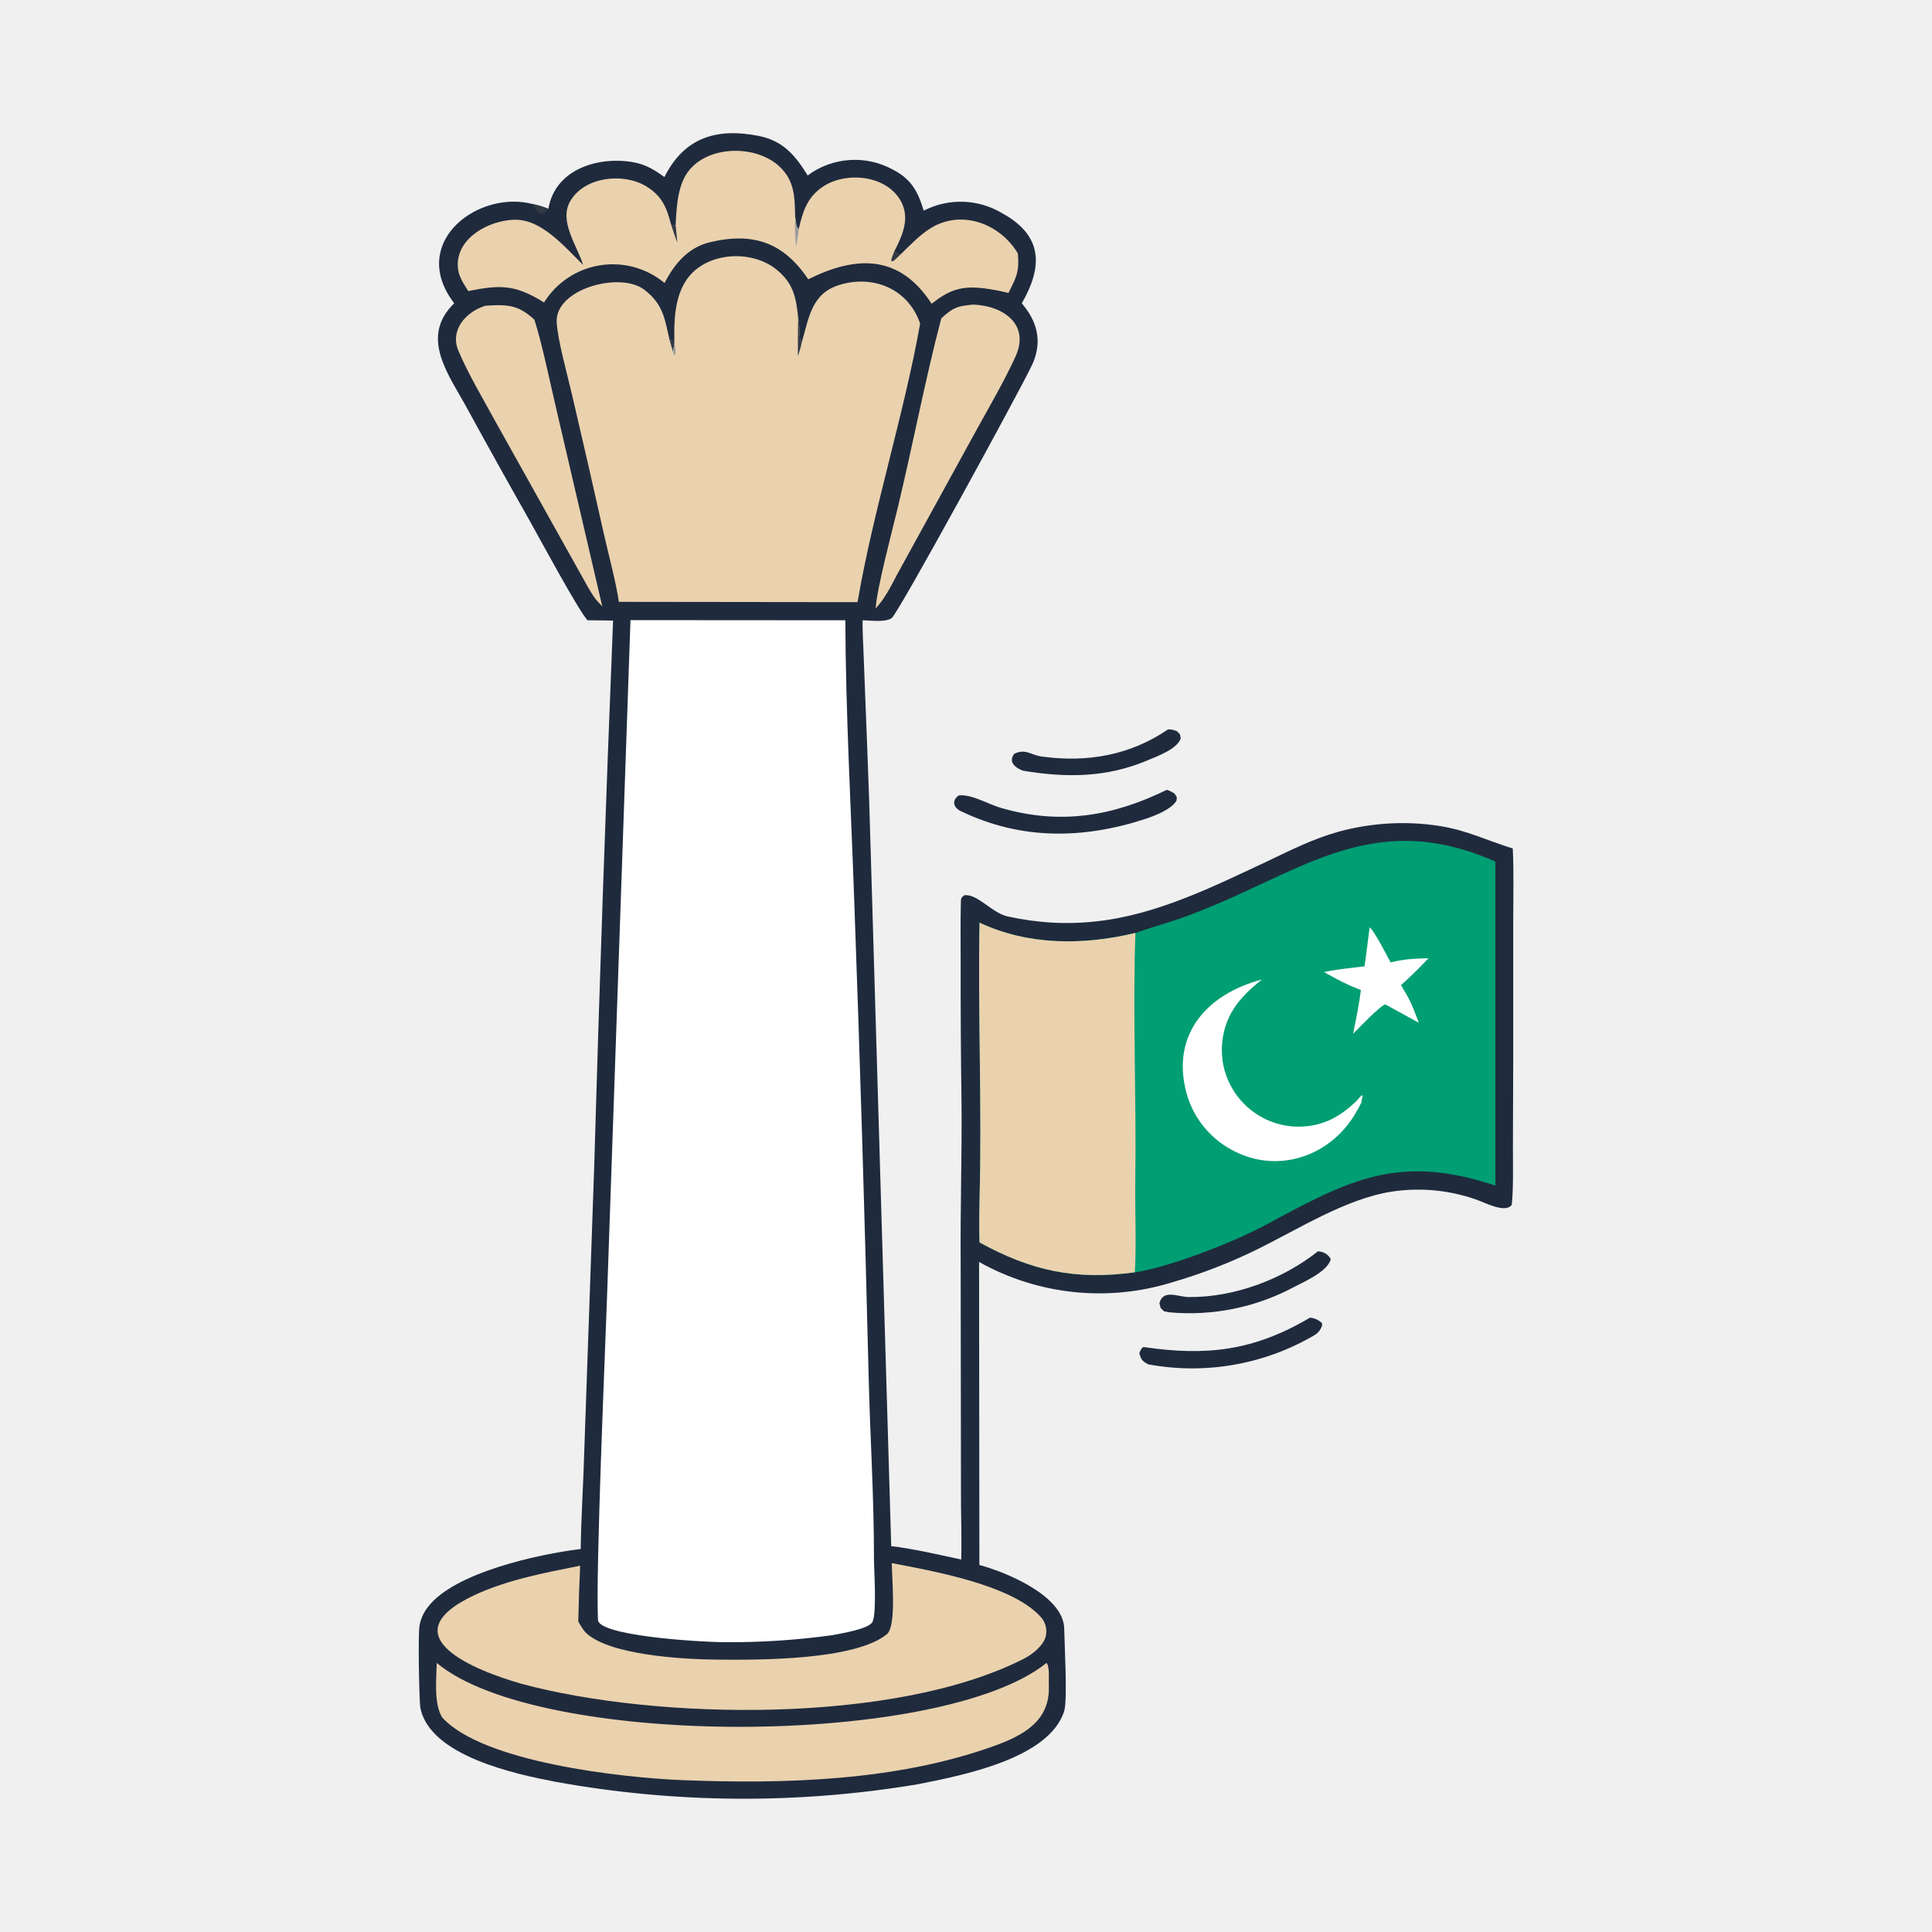
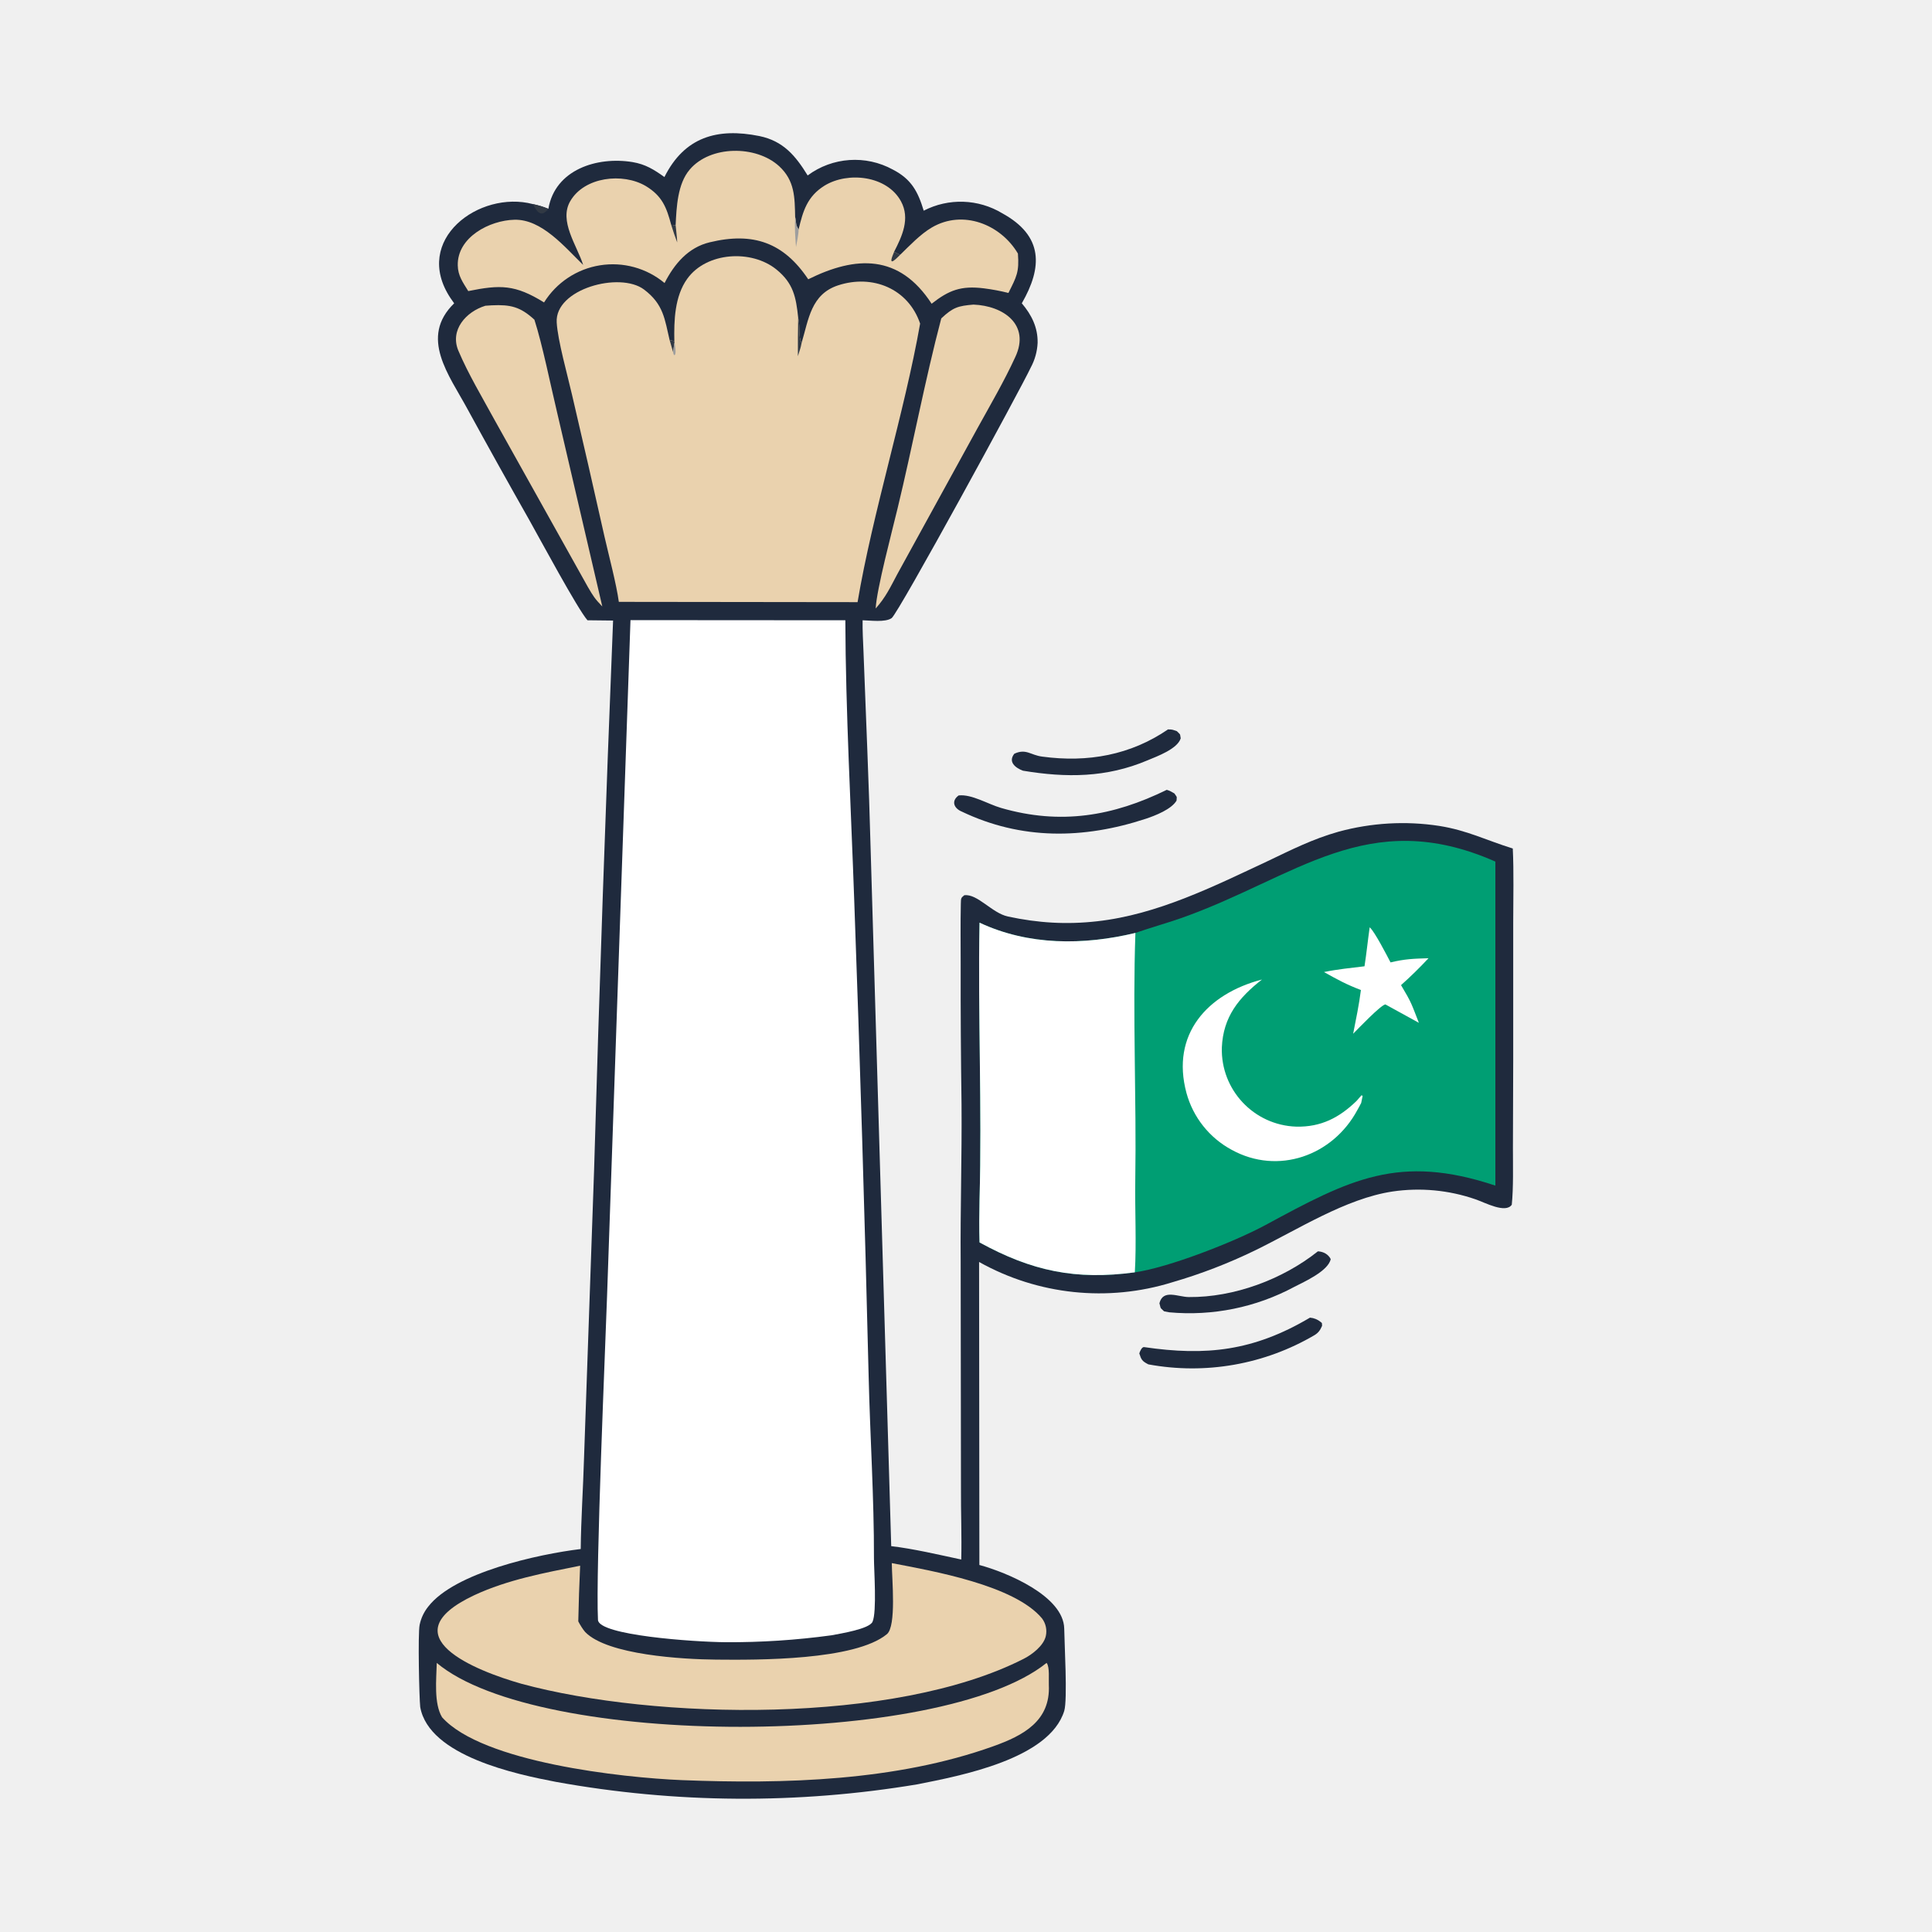
<svg xmlns="http://www.w3.org/2000/svg" width="512" height="512" viewBox="427.2 424.6 1343.4 1343.4">
  <path fill="#1F2A3D" d="M889.2 547.7c13.9-27.8 36.7-34.4 66-28.5 16.6 3.4 25.2 13.7 33.6 27.4a55 55 0 0 1 59.2-4.1c13 6.7 17.5 15.4 21.5 28.6a56 56 0 0 1 54.6 1.8c28.8 15.8 28 37.6 13.6 62.6 6.8 8 11.2 16.8 11 27.5a40 40 0 0 1-4.8 17.2c-6.7 14.4-92 170.9-96.7 174.2-4.4 3.1-15 1.6-20.2 1.5-.1 7.2.3 14 .6 21.2 1.7 46 3.8 92.2 5 138.3l14.3 484.3c15.5 1.8 33.2 6 48.7 9.3.4-16-.3-33.5-.2-49.7l-.2-157.3c-.3-36.5.9-73.1.6-109.5q-.7-48.8-.6-97.4c0-13.8-.2-28.1.1-41.9.1-4.3.1-4.2 2.4-6.1 9.2-1.2 19.2 12.4 30.4 14.8 21 4.5 40.7 5.7 62 3.3 41.9-4.7 80.5-24 118.3-41.7 16.8-8 31.5-15.5 49.6-20.6 22.8-6.2 46.7-7.6 70-4 19.5 3.1 32.7 10 51.1 15.7.8 16.3.3 35 .3 51.5v95.6l-.2 61.3c0 12 .4 27.6-.8 39.3-4.3 6.3-18.6-1.5-25.3-3.8a122 122 0 0 0-57.6-5.4c-32.6 4.9-65.7 26.4-95.7 41q-27.8 13.5-57.4 22.1a171 171 0 0 1-134.4-14.1l.2 210.7c19 5.1 58.5 21.5 59 44.2.1 9.8 2.4 49.5 0 57.3-10.4 33.4-71.9 45-102 51a733 733 0 0 1-251.5-1.7c-27.2-5.2-88.2-17.9-94.3-52-.7-6.1-1.7-51.2-.4-57.2q1.5-7.1 6-12.7c18.4-23.7 76.4-36.4 106-40 .2-20.4 1.7-42.6 2.3-63.2l7-200.5q5.5-191 13.2-381.9l-17.8-.2c-6.8-7.7-33-56.4-40.4-69.6a5940 5940 0 0 1-43-77.2c-12.8-23.7-33.7-49.8-9.3-73.6l-2.6-3.7c-26.8-40.6 20.2-75.1 57.3-65.3 4.4 1 6.6 1.6 10.8 3.3 4.7-27.4 34-36.5 58.5-32.5 9 1.5 14.9 5.2 22.2 10.4" />
  <path fill="#313944" d="M797.7 566.5c4.4 1 6.6 1.6 10.8 3.3-5 6.4-7.8 2.3-10.8-3.3" />
  <path fill="#FFF" d="m865.6 855.8 149.4.1c.2 62.7 4 132.2 6.2 195.3q6 165 10 330.1c1 42.3 3.8 84.6 3.7 127 0 7.7 2.1 37.2-1 44-2.3 5-21.8 8.1-28.6 9.4q-36.7 5-73.5 4.8c-22.4-.2-88.3-4.8-88.8-15.5-1.7-33.8 5.3-194.2 6.3-224.8z" />
  <path fill="#009E73" d="M1216.7 1073.3c10.4-3.6 21.1-6.6 31.5-10.2 80-28.1 129.8-78.7 218.8-39.4V1249c-67-22.3-101.2-4.4-160 27.5-21.5 11.6-67.2 29.5-90.7 32.8-41.1 5.6-71.8-.9-108-20.8-.3-9.3-.2-20.1 0-29.5 1.8-64-1.2-128.9 0-192.8 34.1 15.9 72.2 15.8 108.4 7.1" />
-   <path fill="#EAD2AE" d="M1108.4 1066.2c34 15.9 72.1 15.8 108.3 7.1-2 56.3.8 115.7-.1 172.2-.3 20.5.9 43.7-.3 63.8-41.1 5.6-71.8-.9-108-20.8-.3-9.3-.2-20.1 0-29.5 1.8-64-1.2-128.9 0-192.8" />
+   <path fill="#FFFFFF" d="M1108.4 1066.2c34 15.9 72.1 15.8 108.3 7.1-2 56.3.8 115.7-.1 172.2-.3 20.5.9 43.7-.3 63.8-41.1 5.6-71.8-.9-108-20.8-.3-9.3-.2-20.1 0-29.5 1.8-64-1.2-128.9 0-192.8" />
  <path fill="#FFF" d="M1304.7 1105.7c-16.1 12.6-27 25.9-27.9 47.3a53.5 53.5 0 0 0 51.7 55c17.3.4 30-6.3 41.9-17.8l3.5-4 .8.4-1 4.9q-1.3 2.6-2.7 5c-17 31.7-55.1 45.4-87.4 27.6a64 64 0 0 1-31.4-39.5c-11-40.8 14.5-69 52.5-78.9M1379.6 1069.4c3.3 2.7 12 19.6 14.5 24.4 10-2.4 16-2.6 26.4-2.9a288 288 0 0 1-19.1 18.7c7.6 12.7 7.2 13 12.4 26.2l-23.3-12.8c-3.4.6-19 17-22.4 20.4 2-10.1 4.1-20.1 5.4-30.4-10-3.8-16.2-7.2-25.7-12.5 9.8-2 18.4-2.8 28.2-4 1.4-9 2.3-18.1 3.6-27.1" />
  <path fill="#EAD2AE" d="M896.1 661.8c-.3-14.3.2-31.2 9-43.4 13.4-18.6 44.6-20.5 62-6.4 11.8 9.6 13.6 19.2 15.1 33.4 1.7 7.6-.2 12.7 2.4 17.6 4.9-16.4 6.5-33.8 25.4-40 23.9-7.8 48.7 2.2 57 26.6-10.9 61.9-33 131.5-43.5 193.7l-166-.2c-1.6-12-7.1-32.8-10-45.5q-11-49.2-22.5-98.3c-3.2-14-10-38-10.7-50.5-1.4-23.3 43.9-35.5 60.7-22.9 13.7 10.3 14.4 20.8 17.8 35.1z" />
  <path fill="#313944" d="M982.2 645.4c1.7 7.6-.2 12.7 2.4 17.6-.8 4.2-1.1 4.3-2.3 8.3l-.3 1c0-8.8 0-18.2.2-26.9M892.8 661l3.3.8.1.9-1 6.6z" />
  <path fill="#9E9E9E" d="M896.2 662.7c.2 1.4 1.6 8 0 8.9-.8-.4-.8-1.5-1-2.3z" />
  <path fill="#EAD2AE" d="M1047.3 1511.5c28.1 5.4 85.3 15.3 104.5 38.5a15 15 0 0 1 2.6 12.2c-1.5 6.7-9.5 12.9-15.5 15.9-89.8 45.7-256 42.5-349.1 17.3-31.7-9-93.1-33.2-32.8-61.6 23.2-10.8 48.7-15.5 73.6-20.5q-.9 19.4-1.3 38.7c1 2 3.3 5.8 4.8 7.4 15.4 16 68 19 91 19.2 29 .3 96.6.6 118.8-17.7 6.7-5.6 3.5-38.1 3.4-49.4M897 581.2c.6-12.5 1.3-28.8 9.8-38.7 14.3-16.9 46.1-17 62.1-2.4 11 10.1 10.9 21.7 11.2 35.4l.2 1c.8 4.4 0 4 2.2 7.7 3-12.8 6-23 18-30.5 16.3-10 43.5-7 53.2 10.9 6.5 12 .8 24.2-4.8 35.1l4.2 2.1c6.7-6.5 14-14.3 22-19 21.6-12.7 47.9-2.2 59.9 18.1 1 13-1 16.2-6.6 27.4q-8.3-2.1-17-3.2c-16-2-24.4 1.3-36.4 10.7-22.5-34.6-52.6-33.5-85.8-17-17-25.4-38.1-33.1-68.6-25.7-14.9 3.6-24.5 15-31.3 28.3a56.3 56.3 0 0 0-83.8 13.5c-20.1-12.5-30.5-12.4-52.7-7.9-3.7-6-7.2-10.7-7.3-17.9-.4-19.6 22.2-31.3 39.4-31.7 19-.5 35 19 47.8 31.4-4.4-13.7-17-30.5-9-44.3 9.8-17 36.6-20 52.6-10.5 11.4 6.9 14.4 14.9 17.6 26.9z" />
  <path fill="#9E9E9E" d="m980.1 575.5.2 1c.8 4.4 0 4 2.2 7.7 0 3.2-1.2 8.9-1.8 12.2-.6-8-1-12.8-.6-21" />
  <path fill="#313944" d="M897 581.2c.4 4.4.9 7.6 1.1 12-1.7-4.5-2.8-7.8-4.2-12.3zM1048.9 599.7l4.2 2.1c-1.9 1.8-8.3 8.8-5.3.7z" />
  <path fill="#EAD2AE" d="M1155 1581c2.2 2.7 1.3 11.5 1.5 15.3 1.2 25-17.8 35.1-38.5 42.5-67.7 24.3-145.6 26.4-216.6 23.6-41.6-1.7-138.8-12.4-166.8-43.7-5.8-9.6-4-26.3-3.7-37.8 70.9 59.5 350.8 59 424 0M1104.1 636.4c20.8.8 39.6 13.9 29.1 36.4-7.7 16.8-17.4 33.4-26.4 49.7l-55.7 101.4c-4.8 9-8 16-15 23.8.6-13.2 11.6-54.4 15.2-69.5 10.4-43 19.2-89.8 30.4-132.2 8.2-7.7 11.7-8.7 22.4-9.6M764.7 637.2l4.5-.3c13-.6 19.8 1 29.6 10 5.6 17.4 11.3 45.8 15.8 64.6L846 846.3c-5.2-5.4-6.2-7-10-13.5l-64.8-116c-8.5-15.6-18.4-32.1-25.3-48.4-6-14.4 5.4-27.1 18.8-31.2" />
  <path fill="#1F2A3D" d="M1238.5 973.8c2.4.7 3.1 1.3 5.3 2.5 2 3.1 1.7 1.5 1.5 5-3.5 6-14.7 10.4-21.3 12.6-43.5 14.3-86.7 14.8-128.1-5-5.5-2.3-7.4-7.4-2.1-11.2 9.1-1 20.2 6 29.5 8.7 41.4 12 77.9 5.7 115.2-12.6M1338.1 1340.8q4.2.4 7.4 3c1.3 1 .8.7 1 2.7-1.3 3-2.5 4.8-5.3 6.5a168 168 0 0 1-115.5 20.3c-4.3-2.2-4.9-3.2-6.3-7.6.4-1.4 1.8-4.7 3.4-4.4 43 6.3 76 2.8 115.3-20.5M1343.6 1294.7c3.8.2 7.2 2 8.9 5.4-1.7 8.3-18.3 15.7-25.3 19.3a154 154 0 0 1-87 17.7l-3.6-.7c-3-3-2-1.2-3.2-5.6 2.5-10 12.8-4.4 20.4-4.3 31.5.3 65.3-12.3 89.8-31.8M1239.5 931.8c3 0 3 .2 6 1.2 2.8 2.9 2 1.2 2.7 5-2.3 7.4-16.4 12.5-23.1 15.3-28.5 12.1-56.5 12.2-86.6 7.2-5.3-2-10.5-6.1-6-11.8 8.2-3.8 11.3 1 19.4 2 31.7 4.3 61.5-1.1 87.6-19" />
</svg>
